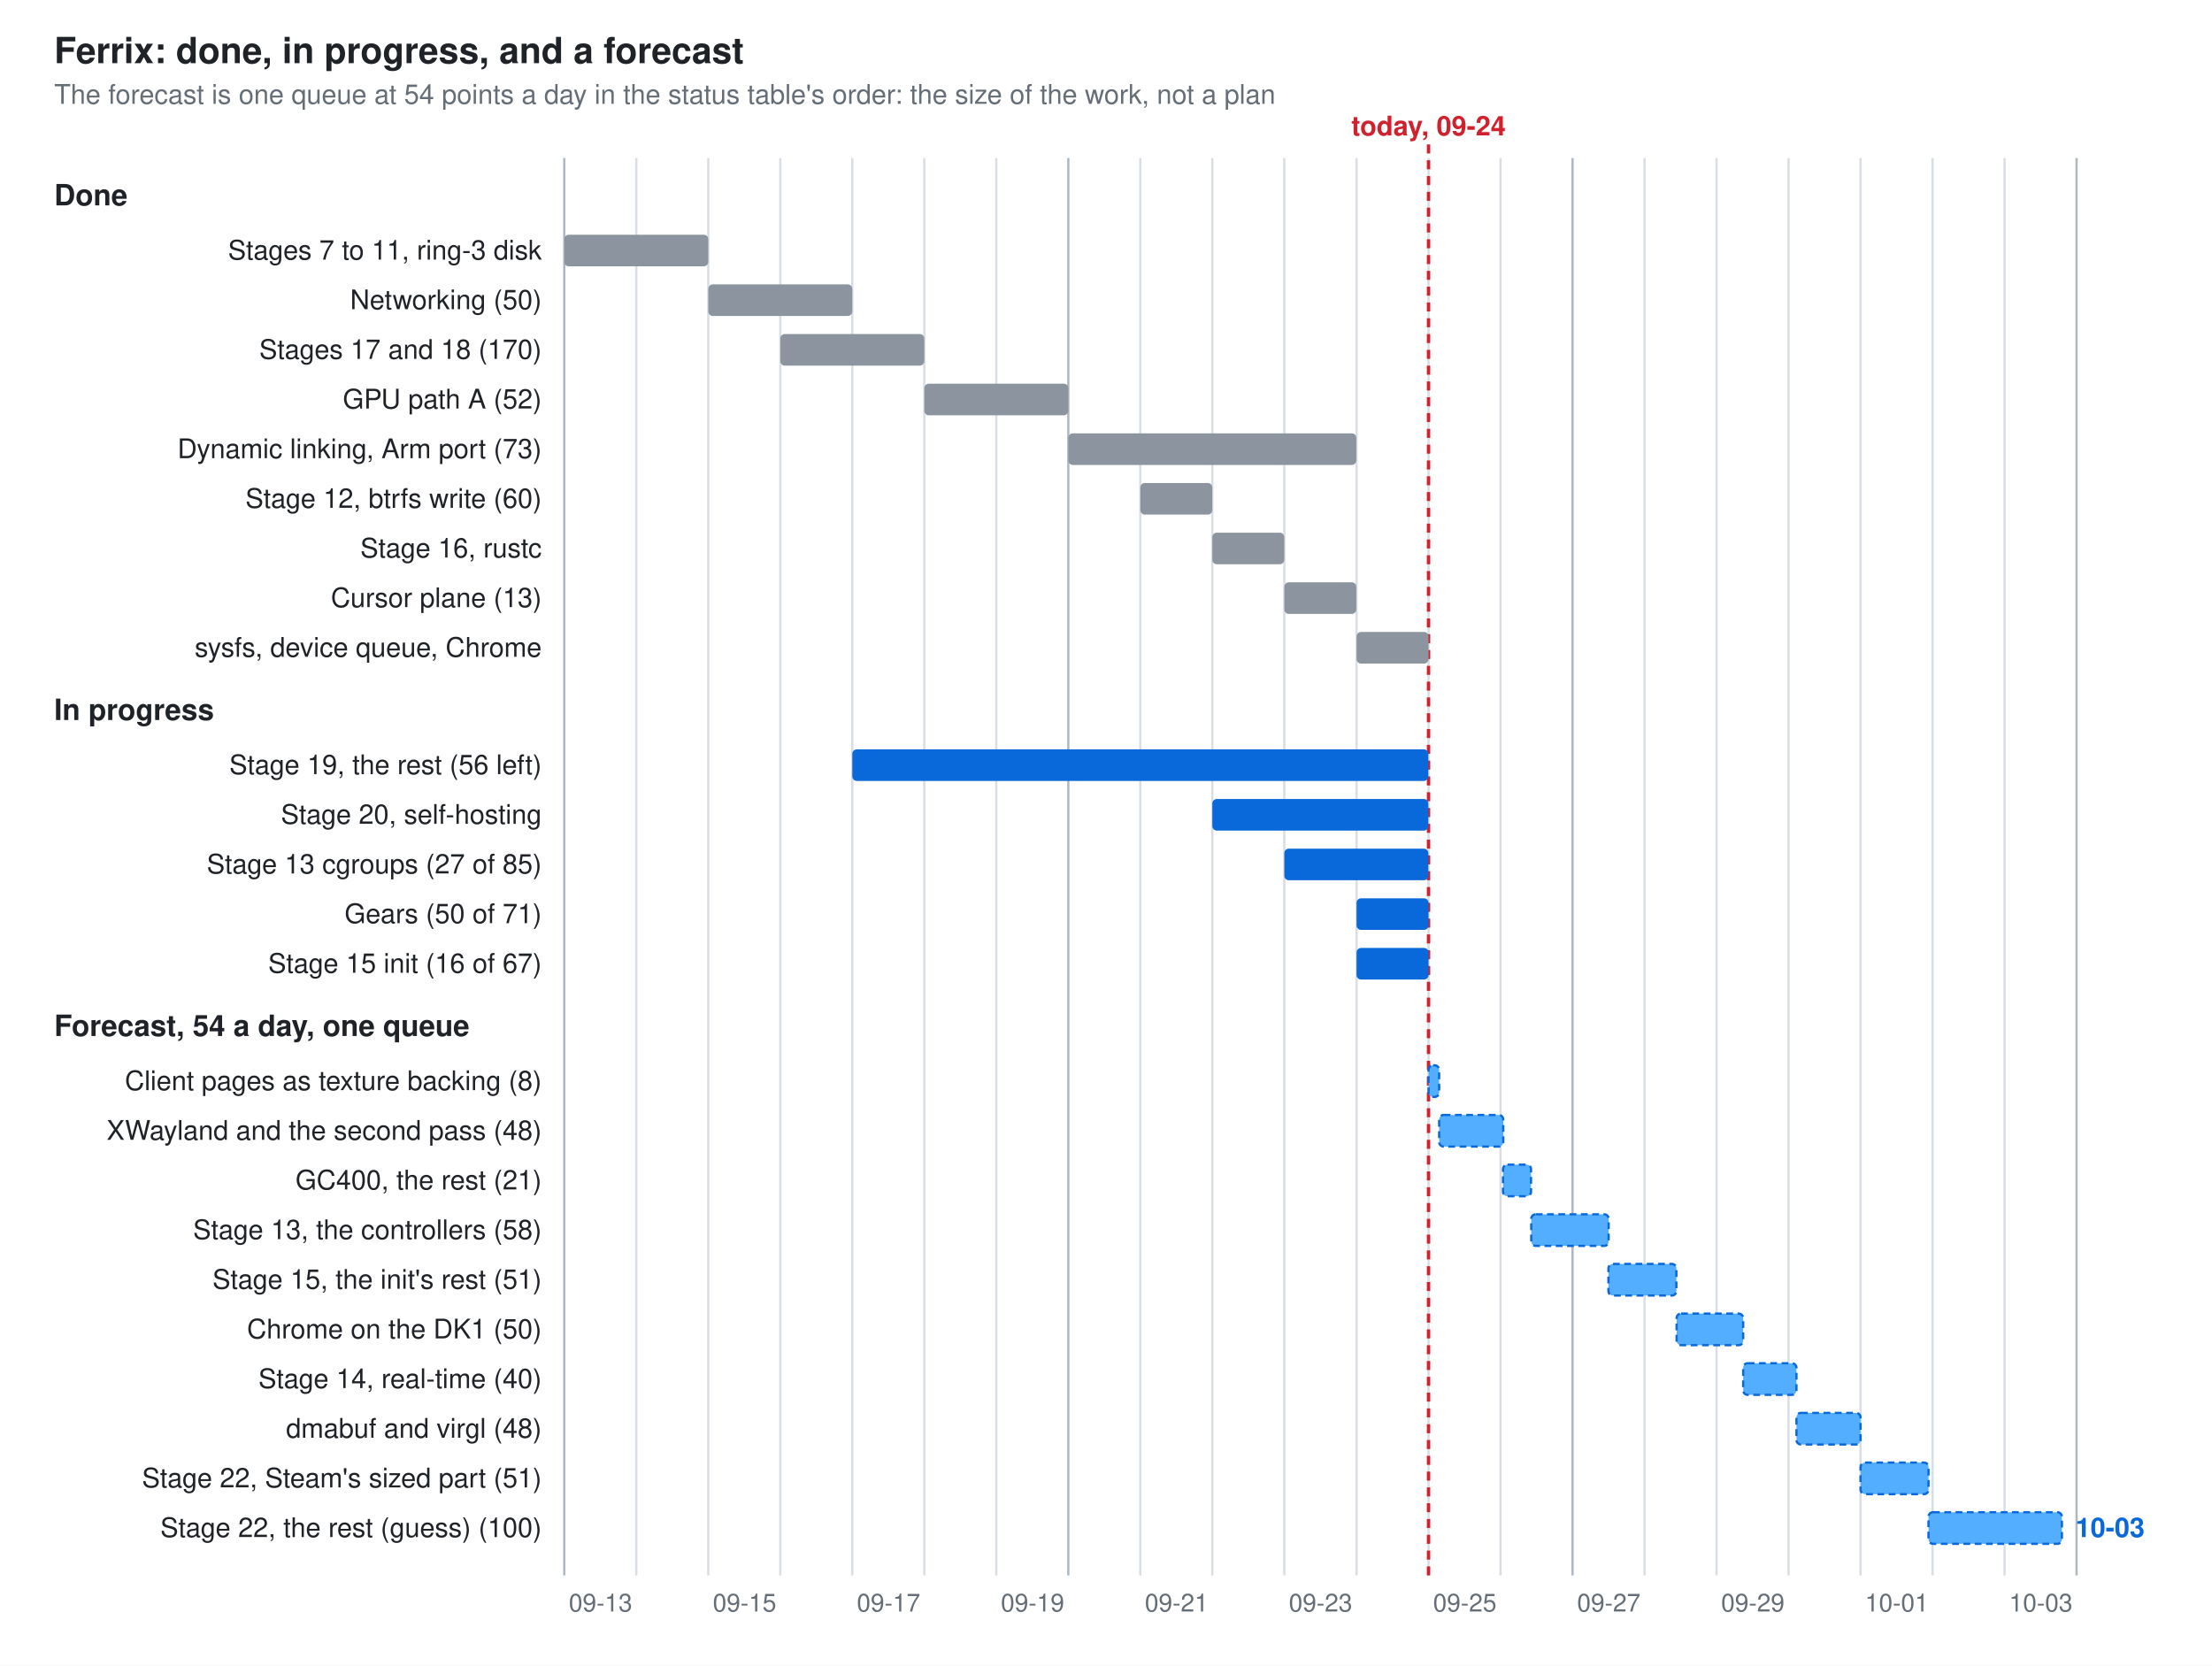
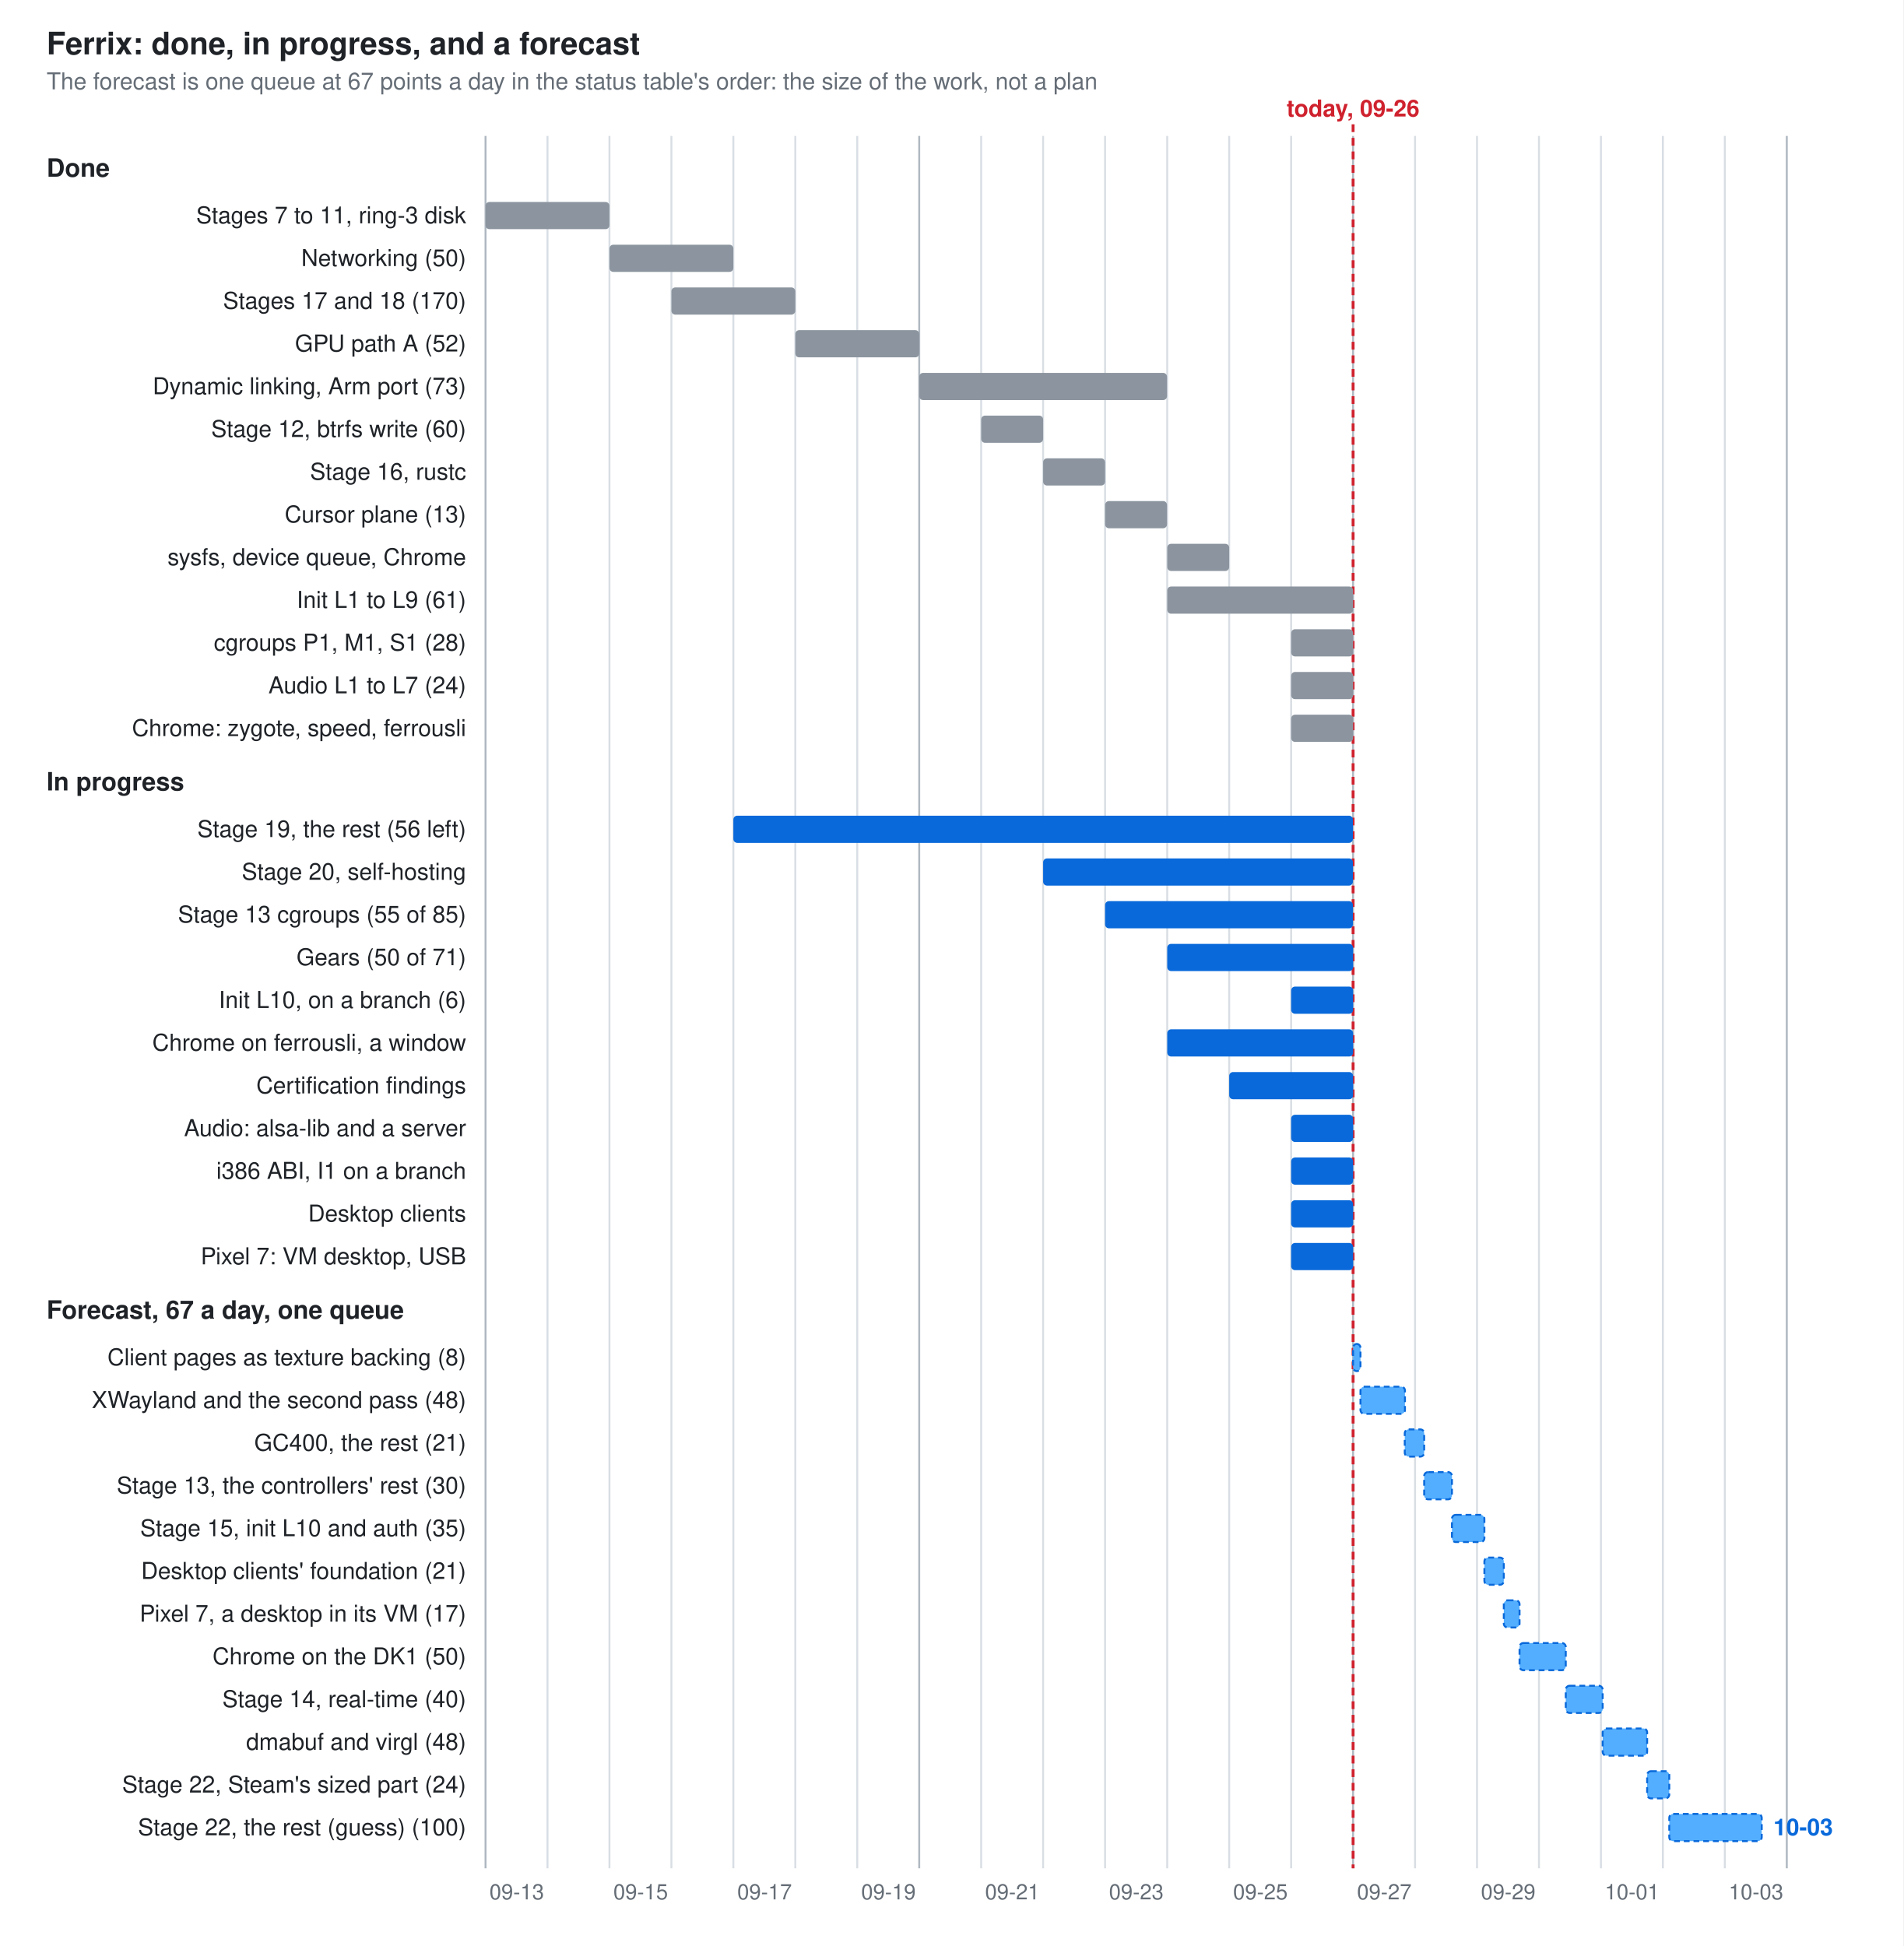
- <svg xmlns="http://www.w3.org/2000/svg" width="980" height="738" viewBox="0 0 980 738" font-family="system-ui, -apple-system, 'Segoe UI', Helvetica, Arial, sans-serif" font-size="12" fill="#1f2328">
-   <rect width="980" height="738" fill="#ffffff" />
+ <svg xmlns="http://www.w3.org/2000/svg" width="980" height="1002" viewBox="0 0 980 1002" font-family="system-ui, -apple-system, 'Segoe UI', Helvetica, Arial, sans-serif" font-size="12" fill="#1f2328">
+   <rect width="980" height="1002" fill="#ffffff" />
  <text x="24.0" y="28.0" text-anchor="start" font-size="16" fill="#1f2328" font-weight="bold">Ferrix: done, in progress, and a forecast</text>
-   <text x="24.0" y="46.0" text-anchor="start" font-size="12" fill="#656d76" font-weight="normal">The forecast is one queue at 54 points a day in the status table's order: the size of the work, not a plan</text>
-   <line x1="250.0" y1="70.0" x2="250.0" y2="698.0" stroke="#afb8c1" stroke-width="1" />
-   <text x="252.0" y="714.0" text-anchor="start" font-size="11" fill="#656d76" font-weight="normal">09-13</text>
-   <line x1="281.9" y1="70.0" x2="281.9" y2="698.0" stroke="#d8dee4" stroke-width="1" />
-   <line x1="313.8" y1="70.0" x2="313.8" y2="698.0" stroke="#d8dee4" stroke-width="1" />
-   <text x="315.8" y="714.0" text-anchor="start" font-size="11" fill="#656d76" font-weight="normal">09-15</text>
-   <line x1="345.7" y1="70.0" x2="345.7" y2="698.0" stroke="#d8dee4" stroke-width="1" />
-   <line x1="377.6" y1="70.0" x2="377.6" y2="698.0" stroke="#d8dee4" stroke-width="1" />
-   <text x="379.6" y="714.0" text-anchor="start" font-size="11" fill="#656d76" font-weight="normal">09-17</text>
-   <line x1="409.5" y1="70.0" x2="409.5" y2="698.0" stroke="#d8dee4" stroke-width="1" />
-   <line x1="441.4" y1="70.0" x2="441.4" y2="698.0" stroke="#d8dee4" stroke-width="1" />
-   <text x="443.4" y="714.0" text-anchor="start" font-size="11" fill="#656d76" font-weight="normal">09-19</text>
-   <line x1="473.3" y1="70.0" x2="473.3" y2="698.0" stroke="#afb8c1" stroke-width="1" />
-   <line x1="505.2" y1="70.0" x2="505.2" y2="698.0" stroke="#d8dee4" stroke-width="1" />
-   <text x="507.2" y="714.0" text-anchor="start" font-size="11" fill="#656d76" font-weight="normal">09-21</text>
-   <line x1="537.1" y1="70.0" x2="537.1" y2="698.0" stroke="#d8dee4" stroke-width="1" />
-   <line x1="569.0" y1="70.0" x2="569.0" y2="698.0" stroke="#d8dee4" stroke-width="1" />
-   <text x="571.0" y="714.0" text-anchor="start" font-size="11" fill="#656d76" font-weight="normal">09-23</text>
-   <line x1="601.0" y1="70.0" x2="601.0" y2="698.0" stroke="#d8dee4" stroke-width="1" />
-   <line x1="632.9" y1="70.0" x2="632.9" y2="698.0" stroke="#d8dee4" stroke-width="1" />
-   <text x="634.9" y="714.0" text-anchor="start" font-size="11" fill="#656d76" font-weight="normal">09-25</text>
-   <line x1="664.8" y1="70.0" x2="664.8" y2="698.0" stroke="#d8dee4" stroke-width="1" />
-   <line x1="696.7" y1="70.0" x2="696.7" y2="698.0" stroke="#afb8c1" stroke-width="1" />
-   <text x="698.7" y="714.0" text-anchor="start" font-size="11" fill="#656d76" font-weight="normal">09-27</text>
-   <line x1="728.6" y1="70.0" x2="728.6" y2="698.0" stroke="#d8dee4" stroke-width="1" />
-   <line x1="760.5" y1="70.0" x2="760.5" y2="698.0" stroke="#d8dee4" stroke-width="1" />
-   <text x="762.5" y="714.0" text-anchor="start" font-size="11" fill="#656d76" font-weight="normal">09-29</text>
-   <line x1="792.4" y1="70.0" x2="792.4" y2="698.0" stroke="#d8dee4" stroke-width="1" />
-   <line x1="824.3" y1="70.0" x2="824.3" y2="698.0" stroke="#d8dee4" stroke-width="1" />
-   <text x="826.3" y="714.0" text-anchor="start" font-size="11" fill="#656d76" font-weight="normal">10-01</text>
-   <line x1="856.2" y1="70.0" x2="856.2" y2="698.0" stroke="#d8dee4" stroke-width="1" />
-   <line x1="888.1" y1="70.0" x2="888.1" y2="698.0" stroke="#d8dee4" stroke-width="1" />
-   <text x="890.1" y="714.0" text-anchor="start" font-size="11" fill="#656d76" font-weight="normal">10-03</text>
-   <line x1="920.0" y1="70.0" x2="920.0" y2="698.0" stroke="#afb8c1" stroke-width="1" />
-   <line x1="632.9" y1="64.0" x2="632.9" y2="698.0" stroke="#cf222e" stroke-width="1.5" stroke-dasharray="4 3" />
-   <text x="632.9" y="60.0" text-anchor="middle" font-size="12" fill="#cf222e" font-weight="bold">today, 09-24</text>
+   <text x="24.0" y="46.0" text-anchor="start" font-size="12" fill="#656d76" font-weight="normal">The forecast is one queue at 67 points a day in the status table's order: the size of the work, not a plan</text>
+   <line x1="250.0" y1="70.0" x2="250.0" y2="962.0" stroke="#afb8c1" stroke-width="1" />
+   <text x="252.0" y="978.0" text-anchor="start" font-size="11" fill="#656d76" font-weight="normal">09-13</text>
+   <line x1="281.9" y1="70.0" x2="281.9" y2="962.0" stroke="#d8dee4" stroke-width="1" />
+   <line x1="313.8" y1="70.0" x2="313.8" y2="962.0" stroke="#d8dee4" stroke-width="1" />
+   <text x="315.8" y="978.0" text-anchor="start" font-size="11" fill="#656d76" font-weight="normal">09-15</text>
+   <line x1="345.7" y1="70.0" x2="345.7" y2="962.0" stroke="#d8dee4" stroke-width="1" />
+   <line x1="377.6" y1="70.0" x2="377.6" y2="962.0" stroke="#d8dee4" stroke-width="1" />
+   <text x="379.6" y="978.0" text-anchor="start" font-size="11" fill="#656d76" font-weight="normal">09-17</text>
+   <line x1="409.5" y1="70.0" x2="409.5" y2="962.0" stroke="#d8dee4" stroke-width="1" />
+   <line x1="441.4" y1="70.0" x2="441.4" y2="962.0" stroke="#d8dee4" stroke-width="1" />
+   <text x="443.4" y="978.0" text-anchor="start" font-size="11" fill="#656d76" font-weight="normal">09-19</text>
+   <line x1="473.3" y1="70.0" x2="473.3" y2="962.0" stroke="#afb8c1" stroke-width="1" />
+   <line x1="505.2" y1="70.0" x2="505.2" y2="962.0" stroke="#d8dee4" stroke-width="1" />
+   <text x="507.2" y="978.0" text-anchor="start" font-size="11" fill="#656d76" font-weight="normal">09-21</text>
+   <line x1="537.1" y1="70.0" x2="537.1" y2="962.0" stroke="#d8dee4" stroke-width="1" />
+   <line x1="569.0" y1="70.0" x2="569.0" y2="962.0" stroke="#d8dee4" stroke-width="1" />
+   <text x="571.0" y="978.0" text-anchor="start" font-size="11" fill="#656d76" font-weight="normal">09-23</text>
+   <line x1="601.0" y1="70.0" x2="601.0" y2="962.0" stroke="#d8dee4" stroke-width="1" />
+   <line x1="632.9" y1="70.0" x2="632.9" y2="962.0" stroke="#d8dee4" stroke-width="1" />
+   <text x="634.9" y="978.0" text-anchor="start" font-size="11" fill="#656d76" font-weight="normal">09-25</text>
+   <line x1="664.8" y1="70.0" x2="664.8" y2="962.0" stroke="#d8dee4" stroke-width="1" />
+   <line x1="696.7" y1="70.0" x2="696.7" y2="962.0" stroke="#afb8c1" stroke-width="1" />
+   <text x="698.7" y="978.0" text-anchor="start" font-size="11" fill="#656d76" font-weight="normal">09-27</text>
+   <line x1="728.6" y1="70.0" x2="728.6" y2="962.0" stroke="#d8dee4" stroke-width="1" />
+   <line x1="760.5" y1="70.0" x2="760.5" y2="962.0" stroke="#d8dee4" stroke-width="1" />
+   <text x="762.5" y="978.0" text-anchor="start" font-size="11" fill="#656d76" font-weight="normal">09-29</text>
+   <line x1="792.4" y1="70.0" x2="792.4" y2="962.0" stroke="#d8dee4" stroke-width="1" />
+   <line x1="824.3" y1="70.0" x2="824.3" y2="962.0" stroke="#d8dee4" stroke-width="1" />
+   <text x="826.3" y="978.0" text-anchor="start" font-size="11" fill="#656d76" font-weight="normal">10-01</text>
+   <line x1="856.2" y1="70.0" x2="856.2" y2="962.0" stroke="#d8dee4" stroke-width="1" />
+   <line x1="888.1" y1="70.0" x2="888.1" y2="962.0" stroke="#d8dee4" stroke-width="1" />
+   <text x="890.1" y="978.0" text-anchor="start" font-size="11" fill="#656d76" font-weight="normal">10-03</text>
+   <line x1="920.0" y1="70.0" x2="920.0" y2="962.0" stroke="#afb8c1" stroke-width="1" />
+   <line x1="696.7" y1="64.0" x2="696.7" y2="962.0" stroke="#cf222e" stroke-width="1.5" stroke-dasharray="4 3" />
+   <text x="696.7" y="60.0" text-anchor="middle" font-size="12" fill="#cf222e" font-weight="bold">today, 09-26</text>
  <text x="24.0" y="91.0" text-anchor="start" font-size="13" fill="#1f2328" font-weight="bold">Done</text>
  <text x="240.0" y="115.0" text-anchor="end" font-size="12" fill="#1f2328" font-weight="normal">Stages 7 to 11, ring-3 disk</text>
  <rect x="250.0" y="104.0" width="63.8" height="14.0" rx="2" fill="#8c959f" />
  <text x="240.0" y="137.0" text-anchor="end" font-size="12" fill="#1f2328" font-weight="normal">Networking (50)</text>
  <rect x="313.8" y="126.0" width="63.8" height="14.0" rx="2" fill="#8c959f" />
  <text x="240.0" y="159.0" text-anchor="end" font-size="12" fill="#1f2328" font-weight="normal">Stages 17 and 18 (170)</text>
  <rect x="345.7" y="148.0" width="63.8" height="14.0" rx="2" fill="#8c959f" />
  <text x="240.0" y="181.0" text-anchor="end" font-size="12" fill="#1f2328" font-weight="normal">GPU path A (52)</text>
  <rect x="409.5" y="170.0" width="63.8" height="14.0" rx="2" fill="#8c959f" />
  <text x="240.0" y="203.0" text-anchor="end" font-size="12" fill="#1f2328" font-weight="normal">Dynamic linking, Arm port (73)</text>
  <rect x="473.3" y="192.0" width="127.6" height="14.0" rx="2" fill="#8c959f" />
  <text x="240.0" y="225.0" text-anchor="end" font-size="12" fill="#1f2328" font-weight="normal">Stage 12, btrfs write (60)</text>
  <rect x="505.2" y="214.0" width="31.9" height="14.0" rx="2" fill="#8c959f" />
  <text x="240.0" y="247.0" text-anchor="end" font-size="12" fill="#1f2328" font-weight="normal">Stage 16, rustc</text>
  <rect x="537.1" y="236.0" width="31.9" height="14.0" rx="2" fill="#8c959f" />
  <text x="240.0" y="269.0" text-anchor="end" font-size="12" fill="#1f2328" font-weight="normal">Cursor plane (13)</text>
  <rect x="569.0" y="258.0" width="31.9" height="14.0" rx="2" fill="#8c959f" />
  <text x="240.0" y="291.0" text-anchor="end" font-size="12" fill="#1f2328" font-weight="normal">sysfs, device queue, Chrome</text>
  <rect x="601.0" y="280.0" width="31.9" height="14.0" rx="2" fill="#8c959f" />
-   <text x="24.0" y="319.0" text-anchor="start" font-size="13" fill="#1f2328" font-weight="bold">In progress</text>
-   <text x="240.0" y="343.0" text-anchor="end" font-size="12" fill="#1f2328" font-weight="normal">Stage 19, the rest (56 left)</text>
-   <rect x="377.6" y="332.0" width="255.2" height="14.0" rx="2" fill="#0969da" />
-   <text x="240.0" y="365.0" text-anchor="end" font-size="12" fill="#1f2328" font-weight="normal">Stage 20, self-hosting</text>
-   <rect x="537.1" y="354.0" width="95.7" height="14.0" rx="2" fill="#0969da" />
-   <text x="240.0" y="387.0" text-anchor="end" font-size="12" fill="#1f2328" font-weight="normal">Stage 13 cgroups (27 of 85)</text>
-   <rect x="569.0" y="376.0" width="63.8" height="14.0" rx="2" fill="#0969da" />
-   <text x="240.0" y="409.0" text-anchor="end" font-size="12" fill="#1f2328" font-weight="normal">Gears (50 of 71)</text>
-   <rect x="601.0" y="398.0" width="31.9" height="14.0" rx="2" fill="#0969da" />
-   <text x="240.0" y="431.0" text-anchor="end" font-size="12" fill="#1f2328" font-weight="normal">Stage 15 init (16 of 67)</text>
-   <rect x="601.0" y="420.0" width="31.9" height="14.0" rx="2" fill="#0969da" />
-   <text x="24.0" y="459.0" text-anchor="start" font-size="13" fill="#1f2328" font-weight="bold">Forecast, 54 a day, one queue</text>
-   <text x="240.0" y="483.0" text-anchor="end" font-size="12" fill="#1f2328" font-weight="normal">Client pages as texture backing (8)</text>
-   <rect x="632.9" y="472.0" width="4.7" height="14.0" rx="2" fill="#54aeff" stroke="#0969da" stroke-width="1" stroke-dasharray="3 2" />
-   <text x="240.0" y="505.0" text-anchor="end" font-size="12" fill="#1f2328" font-weight="normal">XWayland and the second pass (48)</text>
-   <rect x="637.6" y="494.0" width="28.4" height="14.0" rx="2" fill="#54aeff" stroke="#0969da" stroke-width="1" stroke-dasharray="3 2" />
-   <text x="240.0" y="527.0" text-anchor="end" font-size="12" fill="#1f2328" font-weight="normal">GC400, the rest (21)</text>
-   <rect x="665.9" y="516.0" width="12.4" height="14.0" rx="2" fill="#54aeff" stroke="#0969da" stroke-width="1" stroke-dasharray="3 2" />
-   <text x="240.0" y="549.0" text-anchor="end" font-size="12" fill="#1f2328" font-weight="normal">Stage 13, the controllers (58)</text>
-   <rect x="678.4" y="538.0" width="34.3" height="14.0" rx="2" fill="#54aeff" stroke="#0969da" stroke-width="1" stroke-dasharray="3 2" />
-   <text x="240.0" y="571.0" text-anchor="end" font-size="12" fill="#1f2328" font-weight="normal">Stage 15, the init's rest (51)</text>
-   <rect x="712.6" y="560.0" width="30.1" height="14.0" rx="2" fill="#54aeff" stroke="#0969da" stroke-width="1" stroke-dasharray="3 2" />
-   <text x="240.0" y="593.0" text-anchor="end" font-size="12" fill="#1f2328" font-weight="normal">Chrome on the DK1 (50)</text>
-   <rect x="742.8" y="582.0" width="29.5" height="14.0" rx="2" fill="#54aeff" stroke="#0969da" stroke-width="1" stroke-dasharray="3 2" />
-   <text x="240.0" y="615.0" text-anchor="end" font-size="12" fill="#1f2328" font-weight="normal">Stage 14, real-time (40)</text>
-   <rect x="772.3" y="604.0" width="23.6" height="14.0" rx="2" fill="#54aeff" stroke="#0969da" stroke-width="1" stroke-dasharray="3 2" />
-   <text x="240.0" y="637.0" text-anchor="end" font-size="12" fill="#1f2328" font-weight="normal">dmabuf and virgl (48)</text>
-   <rect x="795.9" y="626.0" width="28.4" height="14.0" rx="2" fill="#54aeff" stroke="#0969da" stroke-width="1" stroke-dasharray="3 2" />
-   <text x="240.0" y="659.0" text-anchor="end" font-size="12" fill="#1f2328" font-weight="normal">Stage 22, Steam's sized part (51)</text>
-   <rect x="824.3" y="648.0" width="30.1" height="14.0" rx="2" fill="#54aeff" stroke="#0969da" stroke-width="1" stroke-dasharray="3 2" />
-   <text x="240.0" y="681.0" text-anchor="end" font-size="12" fill="#1f2328" font-weight="normal">Stage 22, the rest (guess) (100)</text>
-   <rect x="854.4" y="670.0" width="59.1" height="14.0" rx="2" fill="#54aeff" stroke="#0969da" stroke-width="1" stroke-dasharray="3 2" />
-   <text x="919.5" y="681.0" text-anchor="start" font-size="12" fill="#0969da" font-weight="bold">10-03</text>
+   <text x="240.0" y="313.0" text-anchor="end" font-size="12" fill="#1f2328" font-weight="normal">Init L1 to L9 (61)</text>
+   <rect x="601.0" y="302.0" width="95.7" height="14.0" rx="2" fill="#8c959f" />
+   <text x="240.0" y="335.0" text-anchor="end" font-size="12" fill="#1f2328" font-weight="normal">cgroups P1, M1, S1 (28)</text>
+   <rect x="664.8" y="324.0" width="31.9" height="14.0" rx="2" fill="#8c959f" />
+   <text x="240.0" y="357.0" text-anchor="end" font-size="12" fill="#1f2328" font-weight="normal">Audio L1 to L7 (24)</text>
+   <rect x="664.8" y="346.0" width="31.9" height="14.0" rx="2" fill="#8c959f" />
+   <text x="240.0" y="379.0" text-anchor="end" font-size="12" fill="#1f2328" font-weight="normal">Chrome: zygote, speed, ferrousli</text>
+   <rect x="664.8" y="368.0" width="31.9" height="14.0" rx="2" fill="#8c959f" />
+   <text x="24.0" y="407.0" text-anchor="start" font-size="13" fill="#1f2328" font-weight="bold">In progress</text>
+   <text x="240.0" y="431.0" text-anchor="end" font-size="12" fill="#1f2328" font-weight="normal">Stage 19, the rest (56 left)</text>
+   <rect x="377.6" y="420.0" width="319.0" height="14.0" rx="2" fill="#0969da" />
+   <text x="240.0" y="453.0" text-anchor="end" font-size="12" fill="#1f2328" font-weight="normal">Stage 20, self-hosting</text>
+   <rect x="537.1" y="442.0" width="159.5" height="14.0" rx="2" fill="#0969da" />
+   <text x="240.0" y="475.0" text-anchor="end" font-size="12" fill="#1f2328" font-weight="normal">Stage 13 cgroups (55 of 85)</text>
+   <rect x="569.0" y="464.0" width="127.6" height="14.0" rx="2" fill="#0969da" />
+   <text x="240.0" y="497.0" text-anchor="end" font-size="12" fill="#1f2328" font-weight="normal">Gears (50 of 71)</text>
+   <rect x="601.0" y="486.0" width="95.7" height="14.0" rx="2" fill="#0969da" />
+   <text x="240.0" y="519.0" text-anchor="end" font-size="12" fill="#1f2328" font-weight="normal">Init L10, on a branch (6)</text>
+   <rect x="664.8" y="508.0" width="31.9" height="14.0" rx="2" fill="#0969da" />
+   <text x="240.0" y="541.0" text-anchor="end" font-size="12" fill="#1f2328" font-weight="normal">Chrome on ferrousli, a window</text>
+   <rect x="601.0" y="530.0" width="95.7" height="14.0" rx="2" fill="#0969da" />
+   <text x="240.0" y="563.0" text-anchor="end" font-size="12" fill="#1f2328" font-weight="normal">Certification findings</text>
+   <rect x="632.9" y="552.0" width="63.8" height="14.0" rx="2" fill="#0969da" />
+   <text x="240.0" y="585.0" text-anchor="end" font-size="12" fill="#1f2328" font-weight="normal">Audio: alsa-lib and a server</text>
+   <rect x="664.8" y="574.0" width="31.9" height="14.0" rx="2" fill="#0969da" />
+   <text x="240.0" y="607.0" text-anchor="end" font-size="12" fill="#1f2328" font-weight="normal">i386 ABI, I1 on a branch</text>
+   <rect x="664.8" y="596.0" width="31.9" height="14.0" rx="2" fill="#0969da" />
+   <text x="240.0" y="629.0" text-anchor="end" font-size="12" fill="#1f2328" font-weight="normal">Desktop clients</text>
+   <rect x="664.8" y="618.0" width="31.9" height="14.0" rx="2" fill="#0969da" />
+   <text x="240.0" y="651.0" text-anchor="end" font-size="12" fill="#1f2328" font-weight="normal">Pixel 7: VM desktop, USB</text>
+   <rect x="664.8" y="640.0" width="31.9" height="14.0" rx="2" fill="#0969da" />
+   <text x="24.0" y="679.0" text-anchor="start" font-size="13" fill="#1f2328" font-weight="bold">Forecast, 67 a day, one queue</text>
+   <text x="240.0" y="703.0" text-anchor="end" font-size="12" fill="#1f2328" font-weight="normal">Client pages as texture backing (8)</text>
+   <rect x="696.7" y="692.0" width="3.8" height="14.0" rx="2" fill="#54aeff" stroke="#0969da" stroke-width="1" stroke-dasharray="3 2" />
+   <text x="240.0" y="725.0" text-anchor="end" font-size="12" fill="#1f2328" font-weight="normal">XWayland and the second pass (48)</text>
+   <rect x="700.5" y="714.0" width="22.9" height="14.0" rx="2" fill="#54aeff" stroke="#0969da" stroke-width="1" stroke-dasharray="3 2" />
+   <text x="240.0" y="747.0" text-anchor="end" font-size="12" fill="#1f2328" font-weight="normal">GC400, the rest (21)</text>
+   <rect x="723.3" y="736.0" width="10.0" height="14.0" rx="2" fill="#54aeff" stroke="#0969da" stroke-width="1" stroke-dasharray="3 2" />
+   <text x="240.0" y="769.0" text-anchor="end" font-size="12" fill="#1f2328" font-weight="normal">Stage 13, the controllers' rest (30)</text>
+   <rect x="733.3" y="758.0" width="14.3" height="14.0" rx="2" fill="#54aeff" stroke="#0969da" stroke-width="1" stroke-dasharray="3 2" />
+   <text x="240.0" y="791.0" text-anchor="end" font-size="12" fill="#1f2328" font-weight="normal">Stage 15, init L10 and auth (35)</text>
+   <rect x="747.6" y="780.0" width="16.7" height="14.0" rx="2" fill="#54aeff" stroke="#0969da" stroke-width="1" stroke-dasharray="3 2" />
+   <text x="240.0" y="813.0" text-anchor="end" font-size="12" fill="#1f2328" font-weight="normal">Desktop clients' foundation (21)</text>
+   <rect x="764.3" y="802.0" width="10.0" height="14.0" rx="2" fill="#54aeff" stroke="#0969da" stroke-width="1" stroke-dasharray="3 2" />
+   <text x="240.0" y="835.0" text-anchor="end" font-size="12" fill="#1f2328" font-weight="normal">Pixel 7, a desktop in its VM (17)</text>
+   <rect x="774.3" y="824.0" width="8.1" height="14.0" rx="2" fill="#54aeff" stroke="#0969da" stroke-width="1" stroke-dasharray="3 2" />
+   <text x="240.0" y="857.0" text-anchor="end" font-size="12" fill="#1f2328" font-weight="normal">Chrome on the DK1 (50)</text>
+   <rect x="782.4" y="846.0" width="23.8" height="14.0" rx="2" fill="#54aeff" stroke="#0969da" stroke-width="1" stroke-dasharray="3 2" />
+   <text x="240.0" y="879.0" text-anchor="end" font-size="12" fill="#1f2328" font-weight="normal">Stage 14, real-time (40)</text>
+   <rect x="806.2" y="868.0" width="19.0" height="14.0" rx="2" fill="#54aeff" stroke="#0969da" stroke-width="1" stroke-dasharray="3 2" />
+   <text x="240.0" y="901.0" text-anchor="end" font-size="12" fill="#1f2328" font-weight="normal">dmabuf and virgl (48)</text>
+   <rect x="825.2" y="890.0" width="22.9" height="14.0" rx="2" fill="#54aeff" stroke="#0969da" stroke-width="1" stroke-dasharray="3 2" />
+   <text x="240.0" y="923.0" text-anchor="end" font-size="12" fill="#1f2328" font-weight="normal">Stage 22, Steam's sized part (24)</text>
+   <rect x="848.1" y="912.0" width="11.4" height="14.0" rx="2" fill="#54aeff" stroke="#0969da" stroke-width="1" stroke-dasharray="3 2" />
+   <text x="240.0" y="945.0" text-anchor="end" font-size="12" fill="#1f2328" font-weight="normal">Stage 22, the rest (guess) (100)</text>
+   <rect x="859.5" y="934.0" width="47.6" height="14.0" rx="2" fill="#54aeff" stroke="#0969da" stroke-width="1" stroke-dasharray="3 2" />
+   <text x="913.1" y="945.0" text-anchor="start" font-size="12" fill="#0969da" font-weight="bold">10-03</text>
</svg>
